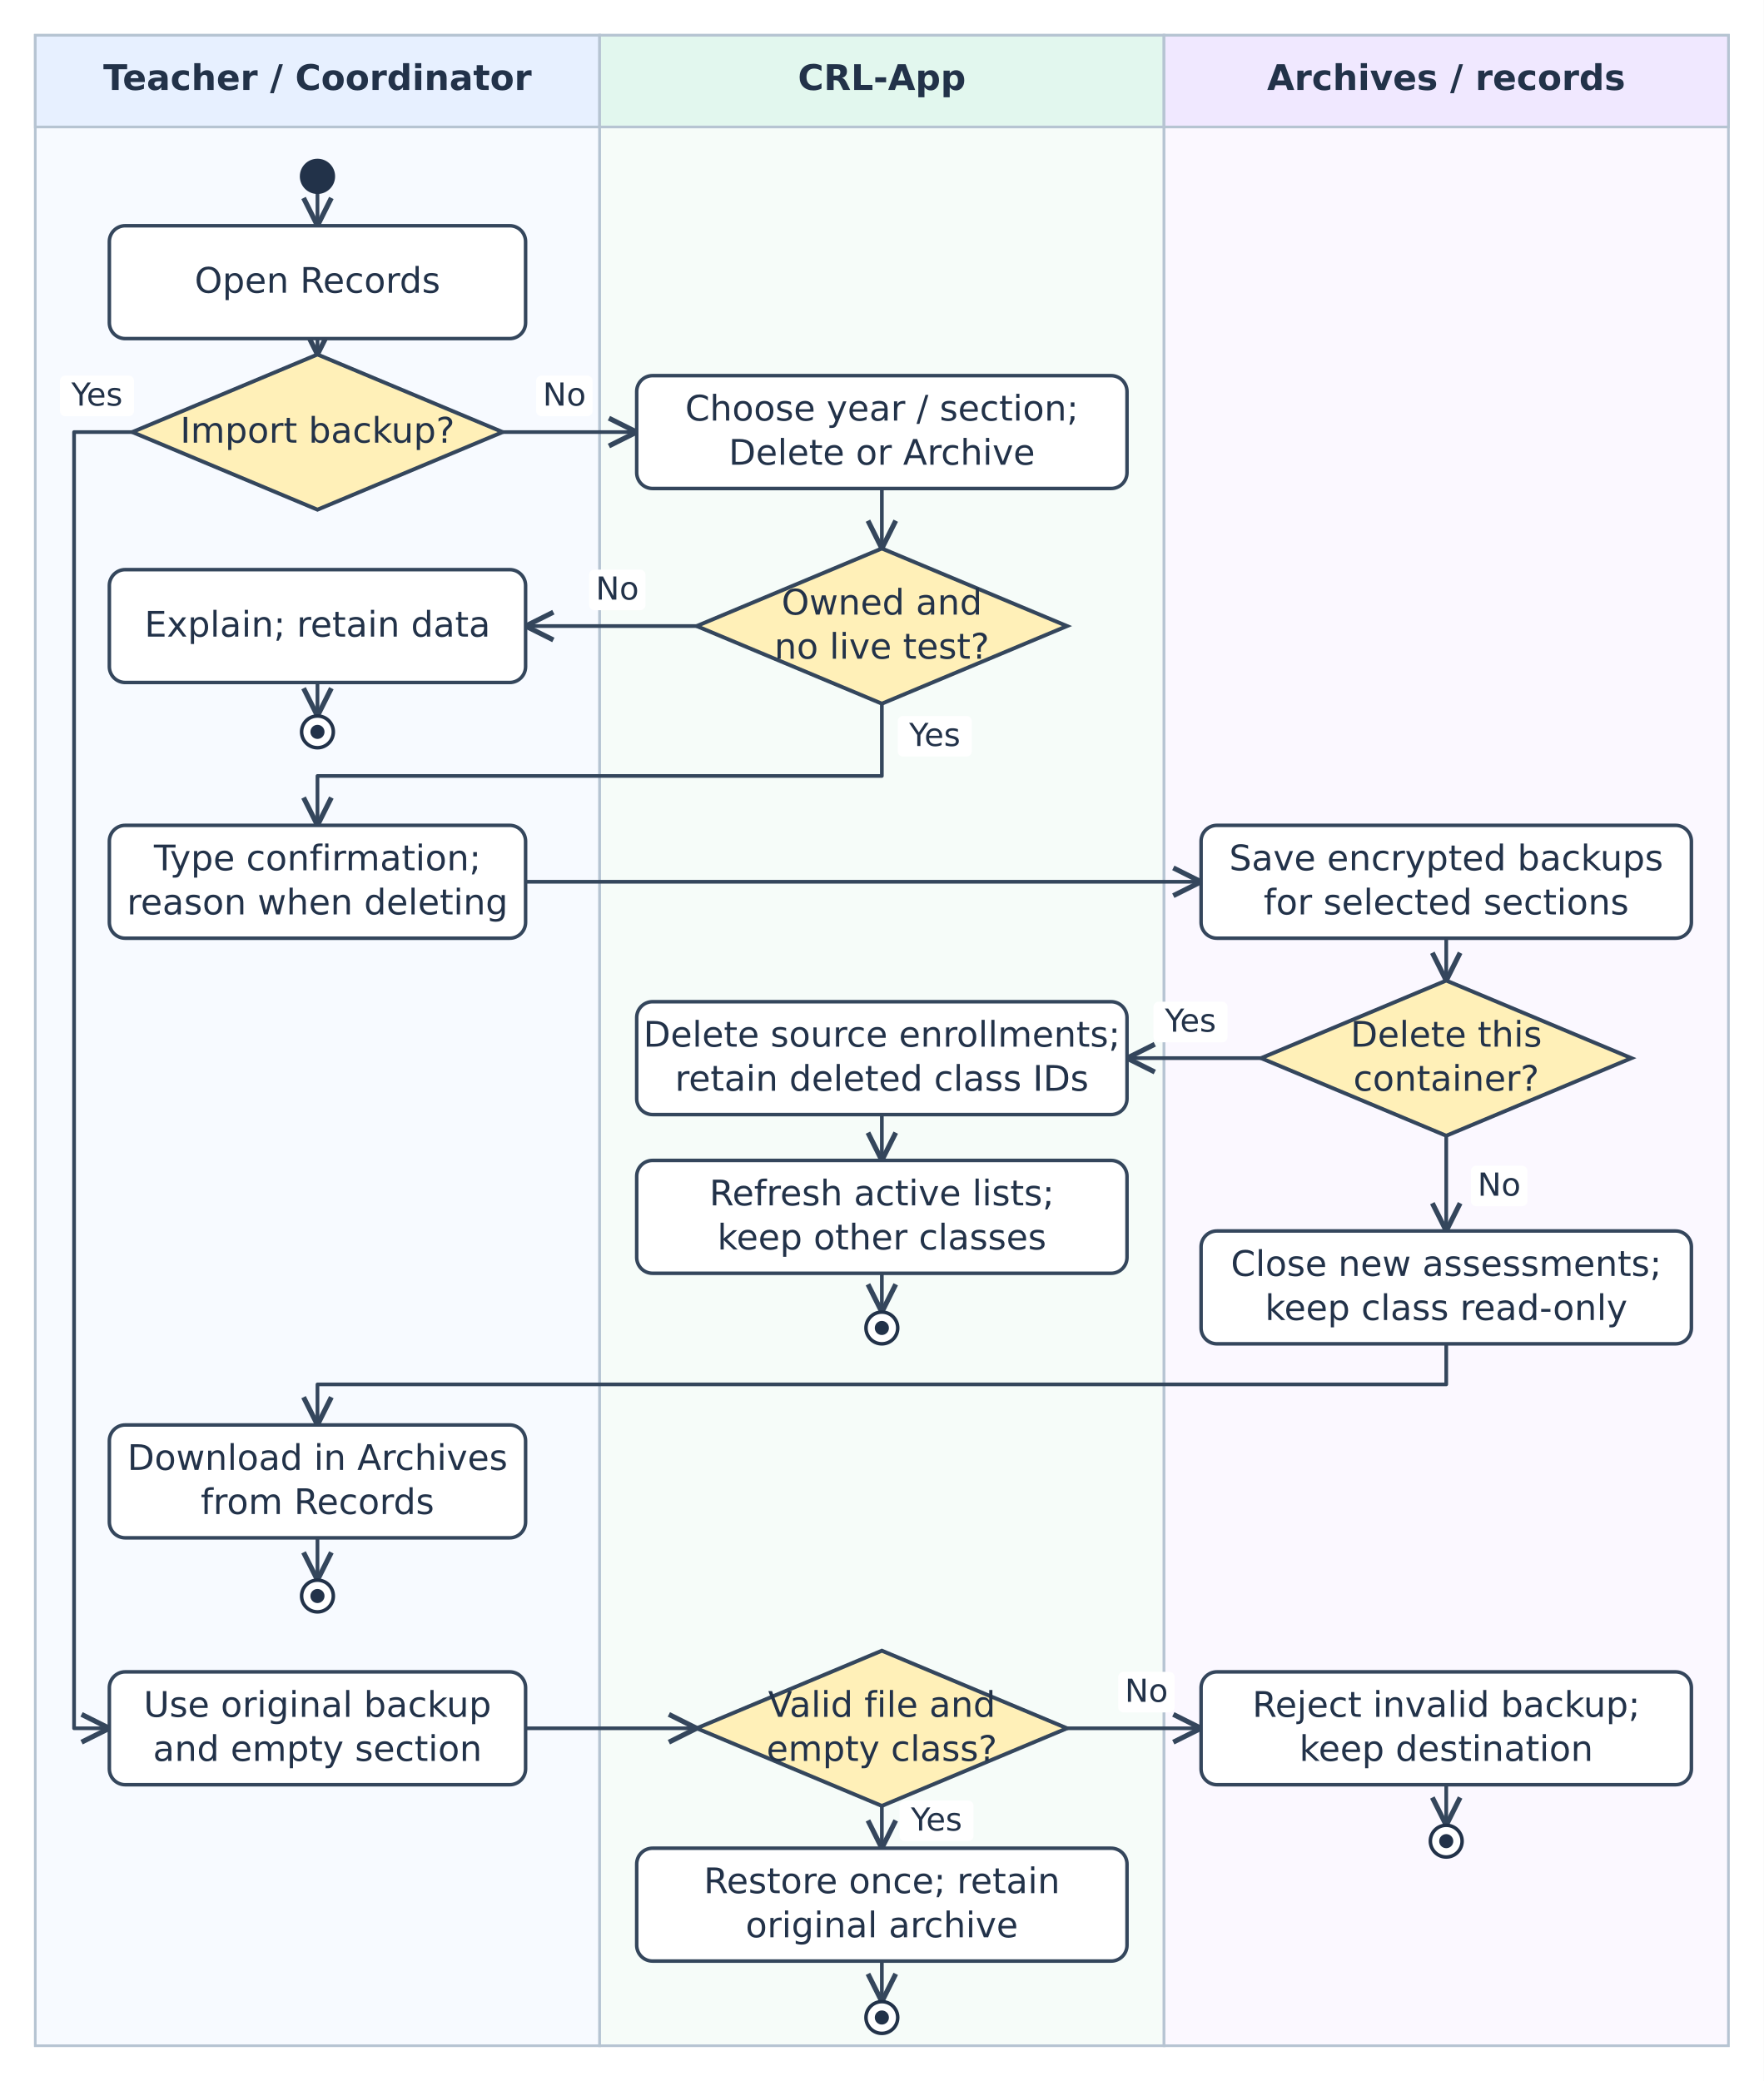
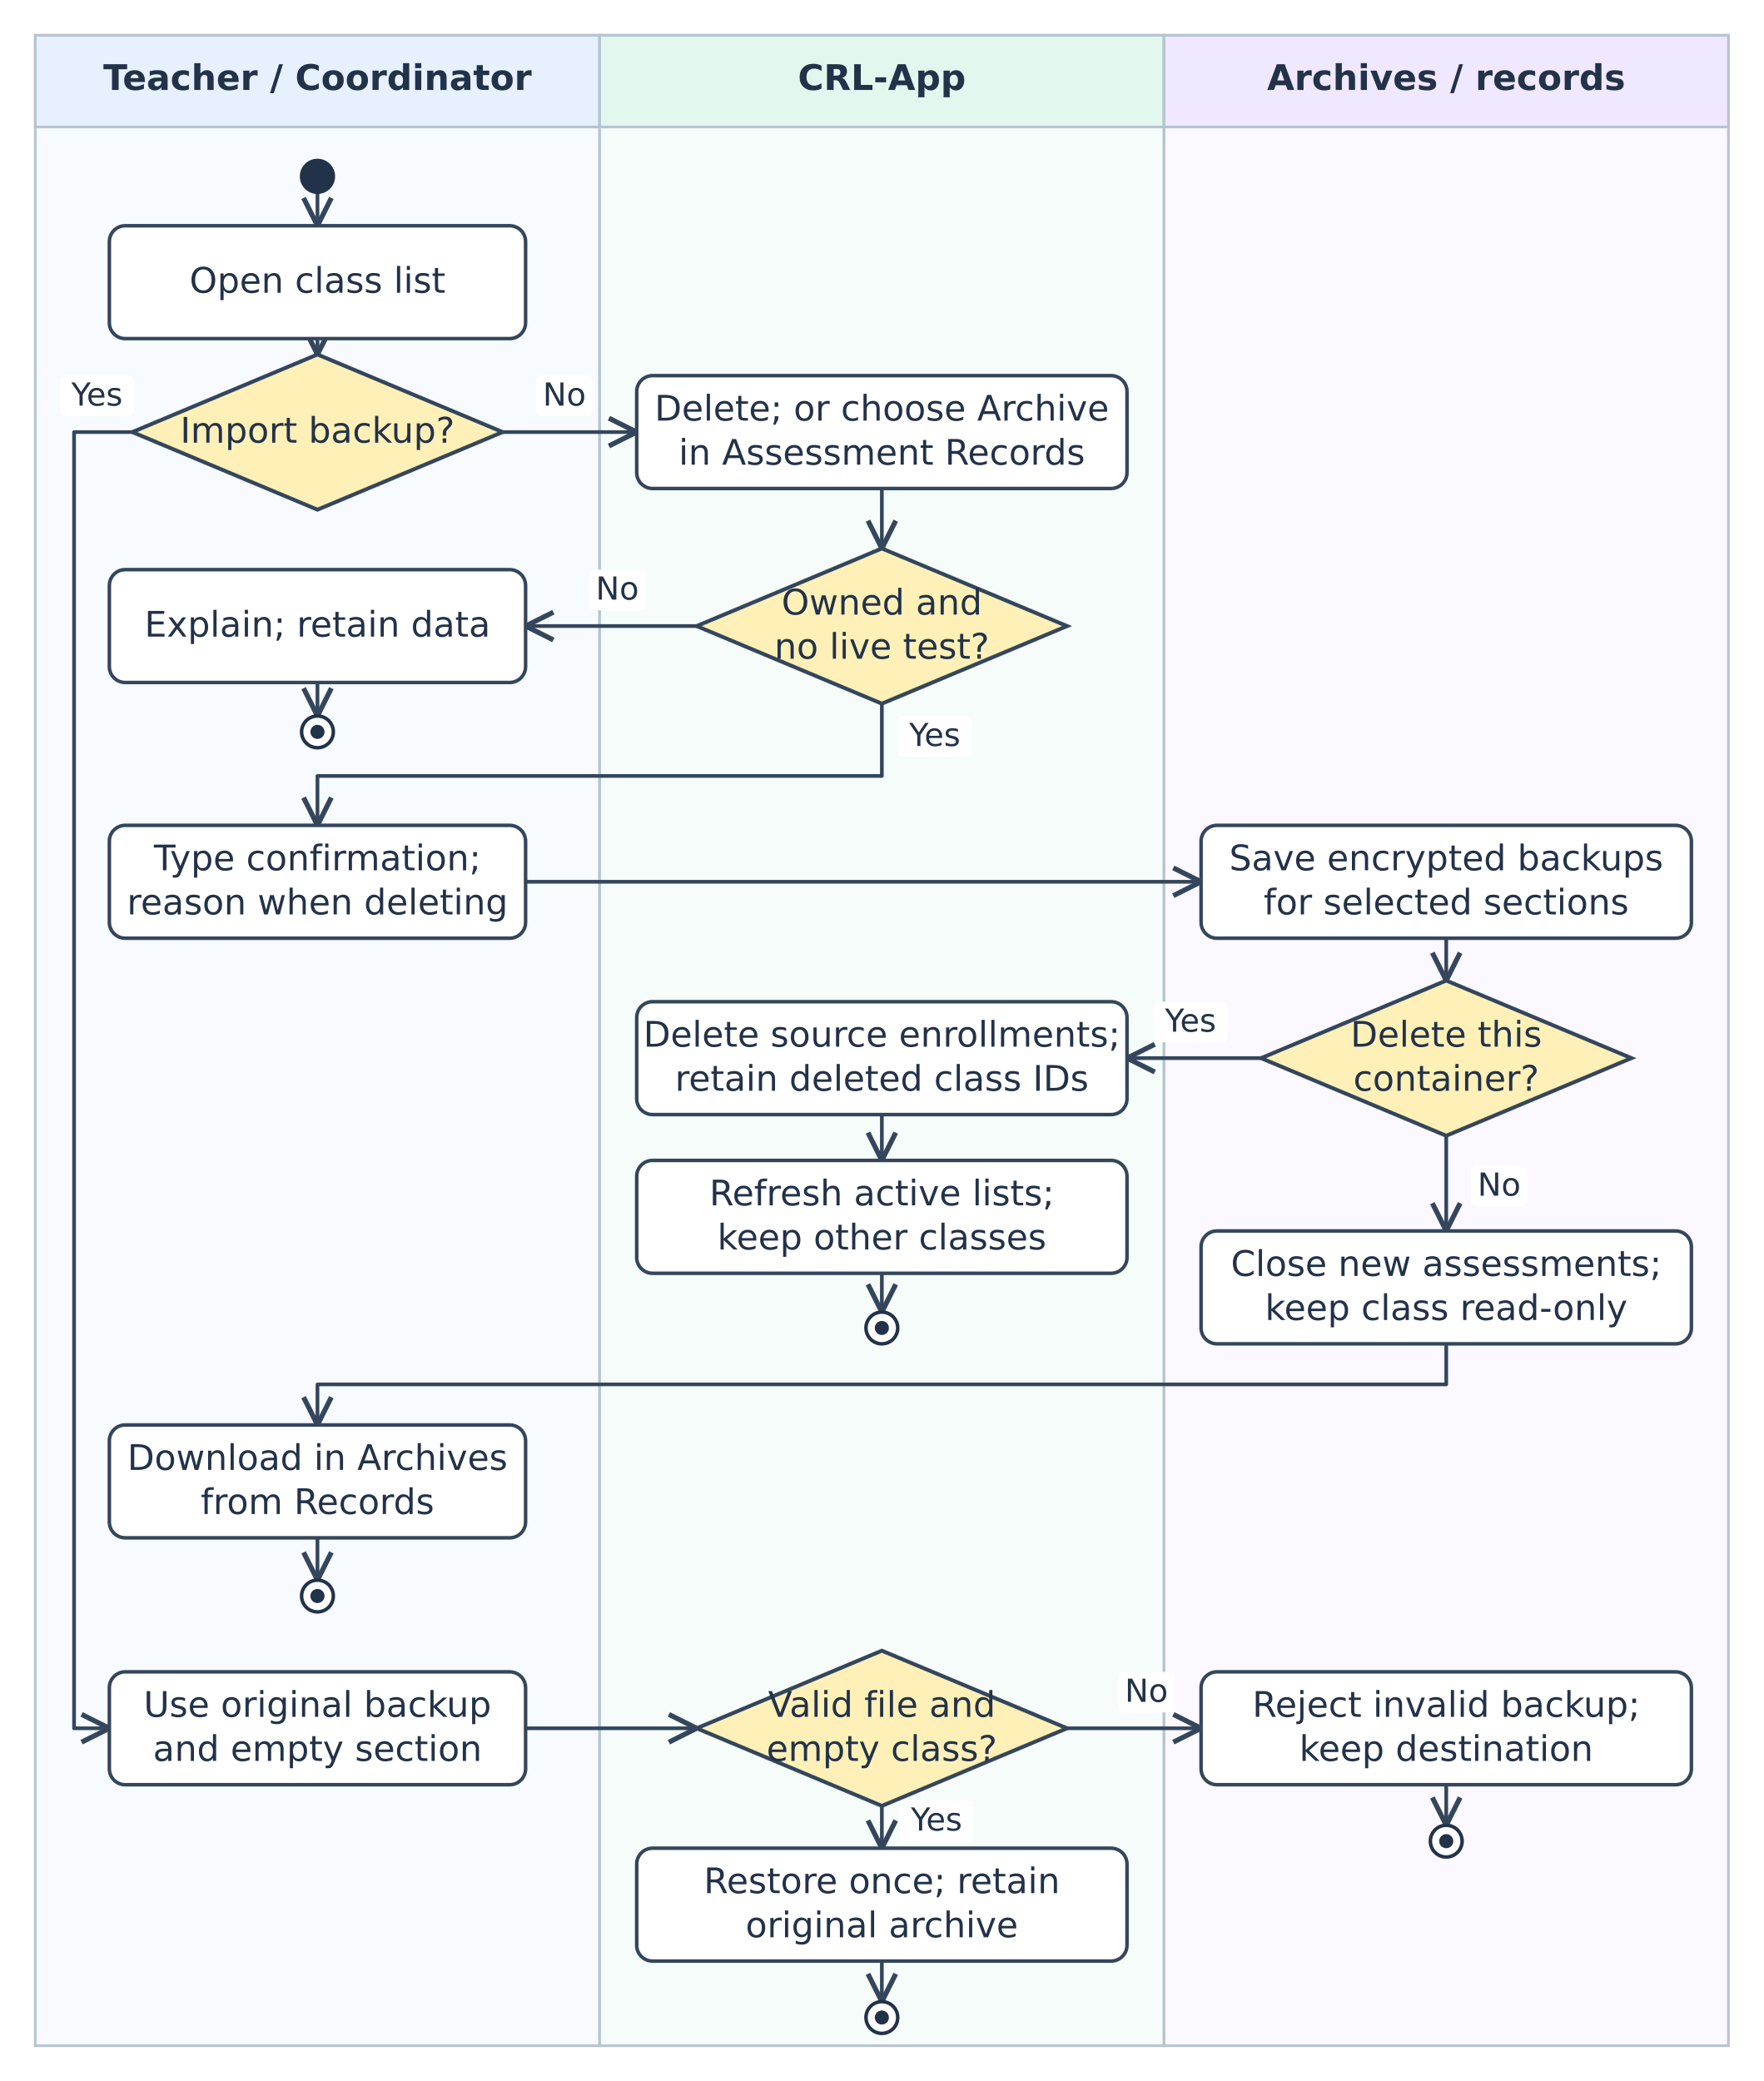
<svg xmlns="http://www.w3.org/2000/svg" width="1000" height="1180" viewBox="0 0 1000 1180">
  <rect width="100%" height="100%" fill="white" />
  <defs>
    <marker id="arrow" viewBox="0 0 12 12" refX="11" refY="6" markerWidth="9" markerHeight="9" orient="auto-start-reverse">
      <path d="M1,1 L11,6 L1,11" fill="none" stroke="#34465c" stroke-width="1.8" />
    </marker>
  </defs>
  <rect x="20.0" y="20" width="320.0" height="1140" rx="0" fill="#f7faff" stroke="#b6c4d2" stroke-width="1.5" />
  <rect x="20.0" y="20" width="320.0" height="52" rx="0" fill="#e7f0ff" stroke="#b6c4d2" stroke-width="1.5" />
  <rect x="340.0" y="20" width="320.0" height="1140" rx="0" fill="#f6fcf9" stroke="#b6c4d2" stroke-width="1.5" />
  <rect x="340.0" y="20" width="320.0" height="52" rx="0" fill="#e2f7ee" stroke="#b6c4d2" stroke-width="1.5" />
  <rect x="660.0" y="20" width="320.0" height="1140" rx="0" fill="#fbf8ff" stroke="#b6c4d2" stroke-width="1.5" />
  <rect x="660.0" y="20" width="320.0" height="52" rx="0" fill="#f0e8ff" stroke="#b6c4d2" stroke-width="1.5" />
  <polyline points="180.0,109.0 180.0,128.0" fill="none" stroke="#34465c" stroke-width="2.1" stroke-linejoin="round" marker-end="url(#arrow)" />
  <polyline points="180.0,192.0 180.0,201.0" fill="none" stroke="#34465c" stroke-width="2.1" stroke-linejoin="round" marker-end="url(#arrow)" />
  <polyline points="285.0,245.0 361.0,245.0" fill="none" stroke="#34465c" stroke-width="2.1" stroke-linejoin="round" marker-end="url(#arrow)" />
  <polyline points="500.0,277.0 500.0,311.0" fill="none" stroke="#34465c" stroke-width="2.1" stroke-linejoin="round" marker-end="url(#arrow)" />
  <polyline points="395.0,355.0 298.0,355.0" fill="none" stroke="#34465c" stroke-width="2.1" stroke-linejoin="round" marker-end="url(#arrow)" />
  <polyline points="180.0,387.0 180.0,406.0" fill="none" stroke="#34465c" stroke-width="2.1" stroke-linejoin="round" marker-end="url(#arrow)" />
  <polyline points="500.0,399.0 500,440 180,440 180.0,468.0" fill="none" stroke="#34465c" stroke-width="2.1" stroke-linejoin="round" marker-end="url(#arrow)" />
  <polyline points="298.0,500.0 681.0,500.0" fill="none" stroke="#34465c" stroke-width="2.1" stroke-linejoin="round" marker-end="url(#arrow)" />
  <polyline points="820.0,532.0 820.0,556.0" fill="none" stroke="#34465c" stroke-width="2.1" stroke-linejoin="round" marker-end="url(#arrow)" />
  <polyline points="715.0,600.0 639.0,600.0" fill="none" stroke="#34465c" stroke-width="2.1" stroke-linejoin="round" marker-end="url(#arrow)" />
  <polyline points="500.0,632.0 500.0,658.0" fill="none" stroke="#34465c" stroke-width="2.1" stroke-linejoin="round" marker-end="url(#arrow)" />
  <polyline points="500.0,722.0 500.0,744.0" fill="none" stroke="#34465c" stroke-width="2.1" stroke-linejoin="round" marker-end="url(#arrow)" />
  <polyline points="820.0,644.0 820.0,698.0" fill="none" stroke="#34465c" stroke-width="2.1" stroke-linejoin="round" marker-end="url(#arrow)" />
  <polyline points="820.0,762.0 820,785 180,785 180.0,808.0" fill="none" stroke="#34465c" stroke-width="2.1" stroke-linejoin="round" marker-end="url(#arrow)" />
  <polyline points="180.0,872.0 180.0,896.0" fill="none" stroke="#34465c" stroke-width="2.1" stroke-linejoin="round" marker-end="url(#arrow)" />
  <polyline points="75.0,245.0 42,245 42,980 62.0,980.0" fill="none" stroke="#34465c" stroke-width="2.1" stroke-linejoin="round" marker-end="url(#arrow)" />
  <polyline points="298.0,980.0 395.0,980.0" fill="none" stroke="#34465c" stroke-width="2.1" stroke-linejoin="round" marker-end="url(#arrow)" />
  <polyline points="605.0,980.0 681.0,980.0" fill="none" stroke="#34465c" stroke-width="2.1" stroke-linejoin="round" marker-end="url(#arrow)" />
  <polyline points="820.0,1012.0 820.0,1035.0" fill="none" stroke="#34465c" stroke-width="2.1" stroke-linejoin="round" marker-end="url(#arrow)" />
  <polyline points="500.0,1024.0 500.0,1048.0" fill="none" stroke="#34465c" stroke-width="2.1" stroke-linejoin="round" marker-end="url(#arrow)" />
  <polyline points="500.0,1112.0 500.0,1135.0" fill="none" stroke="#34465c" stroke-width="2.1" stroke-linejoin="round" marker-end="url(#arrow)" />
  <text x="180.0" y="51.0" text-anchor="middle" font-family="DejaVu Sans,Arial,sans-serif" font-size="20" fill="#223249" font-weight="bold">Teacher / Coordinator</text>
  <text x="500.0" y="51.0" text-anchor="middle" font-family="DejaVu Sans,Arial,sans-serif" font-size="20" fill="#223249" font-weight="bold">CRL-App</text>
  <text x="820.0" y="51.0" text-anchor="middle" font-family="DejaVu Sans,Arial,sans-serif" font-size="20" fill="#223249" font-weight="bold">Archives / records</text>
  <circle cx="180" cy="100" r="9.0" fill="#223249" stroke="#223249" stroke-width="2" />
  <rect x="62.0" y="128.0" width="236" height="64" rx="9" fill="white" stroke="#34465c" stroke-width="2" />
-   <text x="180" y="166.0" text-anchor="middle" font-family="DejaVu Sans,Arial,sans-serif" font-size="20" fill="#223249">Open Records</text>
+   <text x="180" y="166.0" text-anchor="middle" font-family="DejaVu Sans,Arial,sans-serif" font-size="20" fill="#223249">Open class list</text>
  <polygon points="180,201.0 285.0,245 180,289.0 75.0,245" fill="#fff0b8" stroke="#34465c" stroke-width="2.2" />
  <text x="180" y="251.0" text-anchor="middle" font-family="DejaVu Sans,Arial,sans-serif" font-size="20" fill="#223249">Import backup?</text>
  <rect x="361.0" y="213.0" width="278" height="64" rx="9" fill="white" stroke="#34465c" stroke-width="2" />
-   <text x="500" y="238.5" text-anchor="middle" font-family="DejaVu Sans,Arial,sans-serif" font-size="20" fill="#223249">Choose year / section;</text>
-   <text x="500" y="263.5" text-anchor="middle" font-family="DejaVu Sans,Arial,sans-serif" font-size="20" fill="#223249">Delete or Archive</text>
+   <text x="500" y="238.5" text-anchor="middle" font-family="DejaVu Sans,Arial,sans-serif" font-size="20" fill="#223249">Delete; or choose Archive</text>
+   <text x="500" y="263.5" text-anchor="middle" font-family="DejaVu Sans,Arial,sans-serif" font-size="20" fill="#223249">in Assessment Records</text>
  <polygon points="500,311.0 605.0,355 500,399.0 395.0,355" fill="#fff0b8" stroke="#34465c" stroke-width="2.2" />
  <text x="500" y="348.5" text-anchor="middle" font-family="DejaVu Sans,Arial,sans-serif" font-size="20" fill="#223249">Owned and</text>
  <text x="500" y="373.5" text-anchor="middle" font-family="DejaVu Sans,Arial,sans-serif" font-size="20" fill="#223249">no live test?</text>
  <rect x="62.0" y="323.0" width="236" height="64" rx="9" fill="white" stroke="#34465c" stroke-width="2" />
  <text x="180" y="361.0" text-anchor="middle" font-family="DejaVu Sans,Arial,sans-serif" font-size="20" fill="#223249">Explain; retain data</text>
  <circle cx="180" cy="415" r="9.0" fill="white" stroke="#223249" stroke-width="2" />
  <circle cx="180" cy="415" r="4.0" fill="#223249" />
  <rect x="62.0" y="468.0" width="236" height="64" rx="9" fill="white" stroke="#34465c" stroke-width="2" />
  <text x="180" y="493.5" text-anchor="middle" font-family="DejaVu Sans,Arial,sans-serif" font-size="20" fill="#223249">Type confirmation;</text>
  <text x="180" y="518.5" text-anchor="middle" font-family="DejaVu Sans,Arial,sans-serif" font-size="20" fill="#223249">reason when deleting</text>
  <rect x="681.0" y="468.0" width="278" height="64" rx="9" fill="white" stroke="#34465c" stroke-width="2" />
  <text x="820" y="493.5" text-anchor="middle" font-family="DejaVu Sans,Arial,sans-serif" font-size="20" fill="#223249">Save encrypted backups</text>
  <text x="820" y="518.5" text-anchor="middle" font-family="DejaVu Sans,Arial,sans-serif" font-size="20" fill="#223249">for selected sections</text>
  <polygon points="820,556.0 925.0,600 820,644.0 715.0,600" fill="#fff0b8" stroke="#34465c" stroke-width="2.2" />
  <text x="820" y="593.5" text-anchor="middle" font-family="DejaVu Sans,Arial,sans-serif" font-size="20" fill="#223249">Delete this</text>
  <text x="820" y="618.5" text-anchor="middle" font-family="DejaVu Sans,Arial,sans-serif" font-size="20" fill="#223249">container?</text>
  <rect x="361.0" y="568.0" width="278" height="64" rx="9" fill="white" stroke="#34465c" stroke-width="2" />
  <text x="500" y="593.5" text-anchor="middle" font-family="DejaVu Sans,Arial,sans-serif" font-size="20" fill="#223249">Delete source enrollments;</text>
  <text x="500" y="618.5" text-anchor="middle" font-family="DejaVu Sans,Arial,sans-serif" font-size="20" fill="#223249">retain deleted class IDs</text>
  <rect x="361.0" y="658.0" width="278" height="64" rx="9" fill="white" stroke="#34465c" stroke-width="2" />
  <text x="500" y="683.5" text-anchor="middle" font-family="DejaVu Sans,Arial,sans-serif" font-size="20" fill="#223249">Refresh active lists;</text>
  <text x="500" y="708.5" text-anchor="middle" font-family="DejaVu Sans,Arial,sans-serif" font-size="20" fill="#223249">keep other classes</text>
  <circle cx="500" cy="753" r="9.0" fill="white" stroke="#223249" stroke-width="2" />
  <circle cx="500" cy="753" r="4.0" fill="#223249" />
  <rect x="681.0" y="698.0" width="278" height="64" rx="9" fill="white" stroke="#34465c" stroke-width="2" />
  <text x="820" y="723.5" text-anchor="middle" font-family="DejaVu Sans,Arial,sans-serif" font-size="20" fill="#223249">Close new assessments;</text>
  <text x="820" y="748.5" text-anchor="middle" font-family="DejaVu Sans,Arial,sans-serif" font-size="20" fill="#223249">keep class read-only</text>
  <rect x="62.0" y="808.0" width="236" height="64" rx="9" fill="white" stroke="#34465c" stroke-width="2" />
  <text x="180" y="833.5" text-anchor="middle" font-family="DejaVu Sans,Arial,sans-serif" font-size="20" fill="#223249">Download in Archives</text>
  <text x="180" y="858.5" text-anchor="middle" font-family="DejaVu Sans,Arial,sans-serif" font-size="20" fill="#223249">from Records</text>
  <circle cx="180" cy="905" r="9.0" fill="white" stroke="#223249" stroke-width="2" />
  <circle cx="180" cy="905" r="4.0" fill="#223249" />
  <rect x="62.0" y="948.0" width="236" height="64" rx="9" fill="white" stroke="#34465c" stroke-width="2" />
  <text x="180" y="973.5" text-anchor="middle" font-family="DejaVu Sans,Arial,sans-serif" font-size="20" fill="#223249">Use original backup</text>
  <text x="180" y="998.5" text-anchor="middle" font-family="DejaVu Sans,Arial,sans-serif" font-size="20" fill="#223249">and empty section</text>
  <polygon points="500,936.0 605.0,980 500,1024.0 395.0,980" fill="#fff0b8" stroke="#34465c" stroke-width="2.2" />
  <text x="500" y="973.5" text-anchor="middle" font-family="DejaVu Sans,Arial,sans-serif" font-size="20" fill="#223249">Valid file and</text>
  <text x="500" y="998.5" text-anchor="middle" font-family="DejaVu Sans,Arial,sans-serif" font-size="20" fill="#223249">empty class?</text>
  <rect x="681.0" y="948.0" width="278" height="64" rx="9" fill="white" stroke="#34465c" stroke-width="2" />
  <text x="820" y="973.5" text-anchor="middle" font-family="DejaVu Sans,Arial,sans-serif" font-size="20" fill="#223249">Reject invalid backup;</text>
  <text x="820" y="998.5" text-anchor="middle" font-family="DejaVu Sans,Arial,sans-serif" font-size="20" fill="#223249">keep destination</text>
  <circle cx="820" cy="1044" r="9.0" fill="white" stroke="#223249" stroke-width="2" />
  <circle cx="820" cy="1044" r="4.0" fill="#223249" />
  <rect x="361.0" y="1048.0" width="278" height="64" rx="9" fill="white" stroke="#34465c" stroke-width="2" />
  <text x="500" y="1073.5" text-anchor="middle" font-family="DejaVu Sans,Arial,sans-serif" font-size="20" fill="#223249">Restore once; retain</text>
  <text x="500" y="1098.5" text-anchor="middle" font-family="DejaVu Sans,Arial,sans-serif" font-size="20" fill="#223249">original archive</text>
  <circle cx="500" cy="1144" r="9.0" fill="white" stroke="#223249" stroke-width="2" />
  <circle cx="500" cy="1144" r="4.0" fill="#223249" />
  <rect x="304.0" y="213" width="32" height="23" rx="3" fill="white" />
  <text x="320" y="230" text-anchor="middle" font-family="DejaVu Sans,Arial,sans-serif" font-size="18" fill="#223249">No</text>
  <rect x="334.0" y="323" width="32" height="23" rx="3" fill="white" />
  <text x="350" y="340" text-anchor="middle" font-family="DejaVu Sans,Arial,sans-serif" font-size="18" fill="#223249">No</text>
  <rect x="509.0" y="406" width="42" height="23" rx="3" fill="white" />
  <text x="530" y="423" text-anchor="middle" font-family="DejaVu Sans,Arial,sans-serif" font-size="18" fill="#223249">Yes</text>
  <rect x="654.0" y="568" width="42" height="23" rx="3" fill="white" />
  <text x="675" y="585" text-anchor="middle" font-family="DejaVu Sans,Arial,sans-serif" font-size="18" fill="#223249">Yes</text>
  <rect x="834.0" y="661" width="32" height="23" rx="3" fill="white" />
  <text x="850" y="678" text-anchor="middle" font-family="DejaVu Sans,Arial,sans-serif" font-size="18" fill="#223249">No</text>
  <rect x="34.0" y="213" width="42" height="23" rx="3" fill="white" />
  <text x="55" y="230" text-anchor="middle" font-family="DejaVu Sans,Arial,sans-serif" font-size="18" fill="#223249">Yes</text>
  <rect x="634.0" y="948" width="32" height="23" rx="3" fill="white" />
  <text x="650" y="965" text-anchor="middle" font-family="DejaVu Sans,Arial,sans-serif" font-size="18" fill="#223249">No</text>
  <rect x="510.0" y="1021" width="42" height="23" rx="3" fill="white" />
  <text x="531" y="1038" text-anchor="middle" font-family="DejaVu Sans,Arial,sans-serif" font-size="18" fill="#223249">Yes</text>
</svg>
